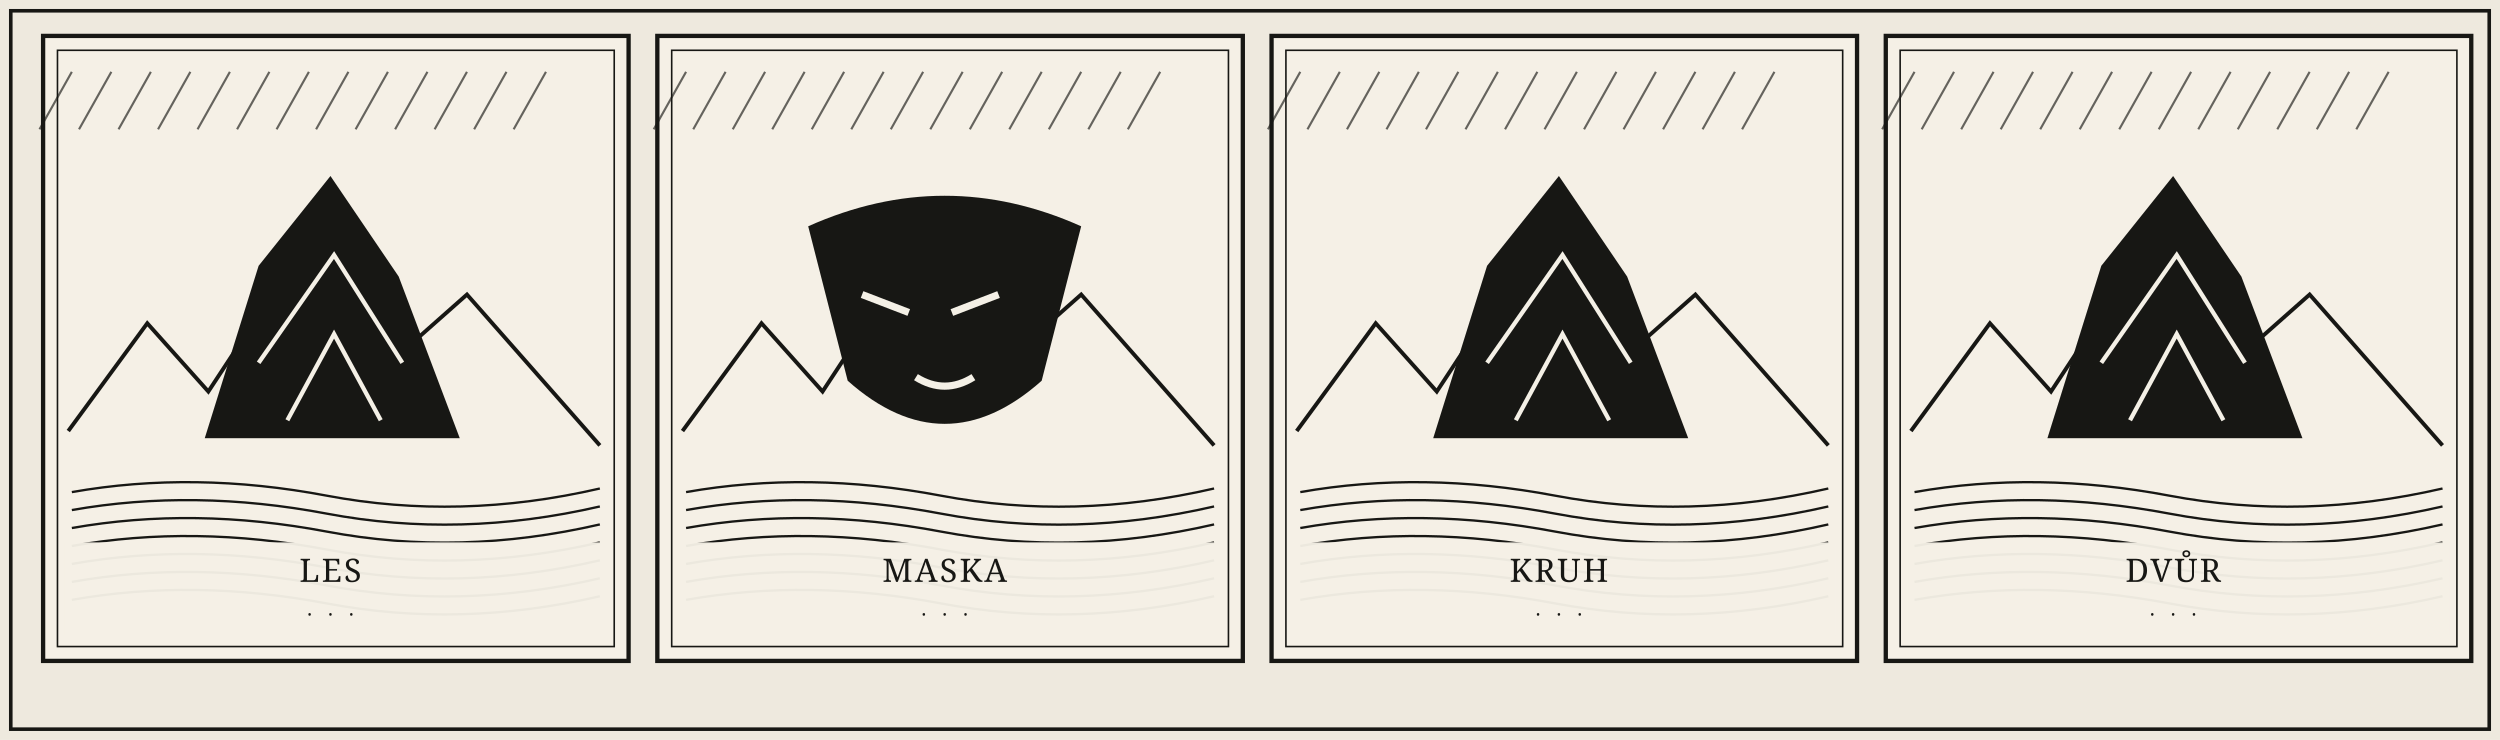
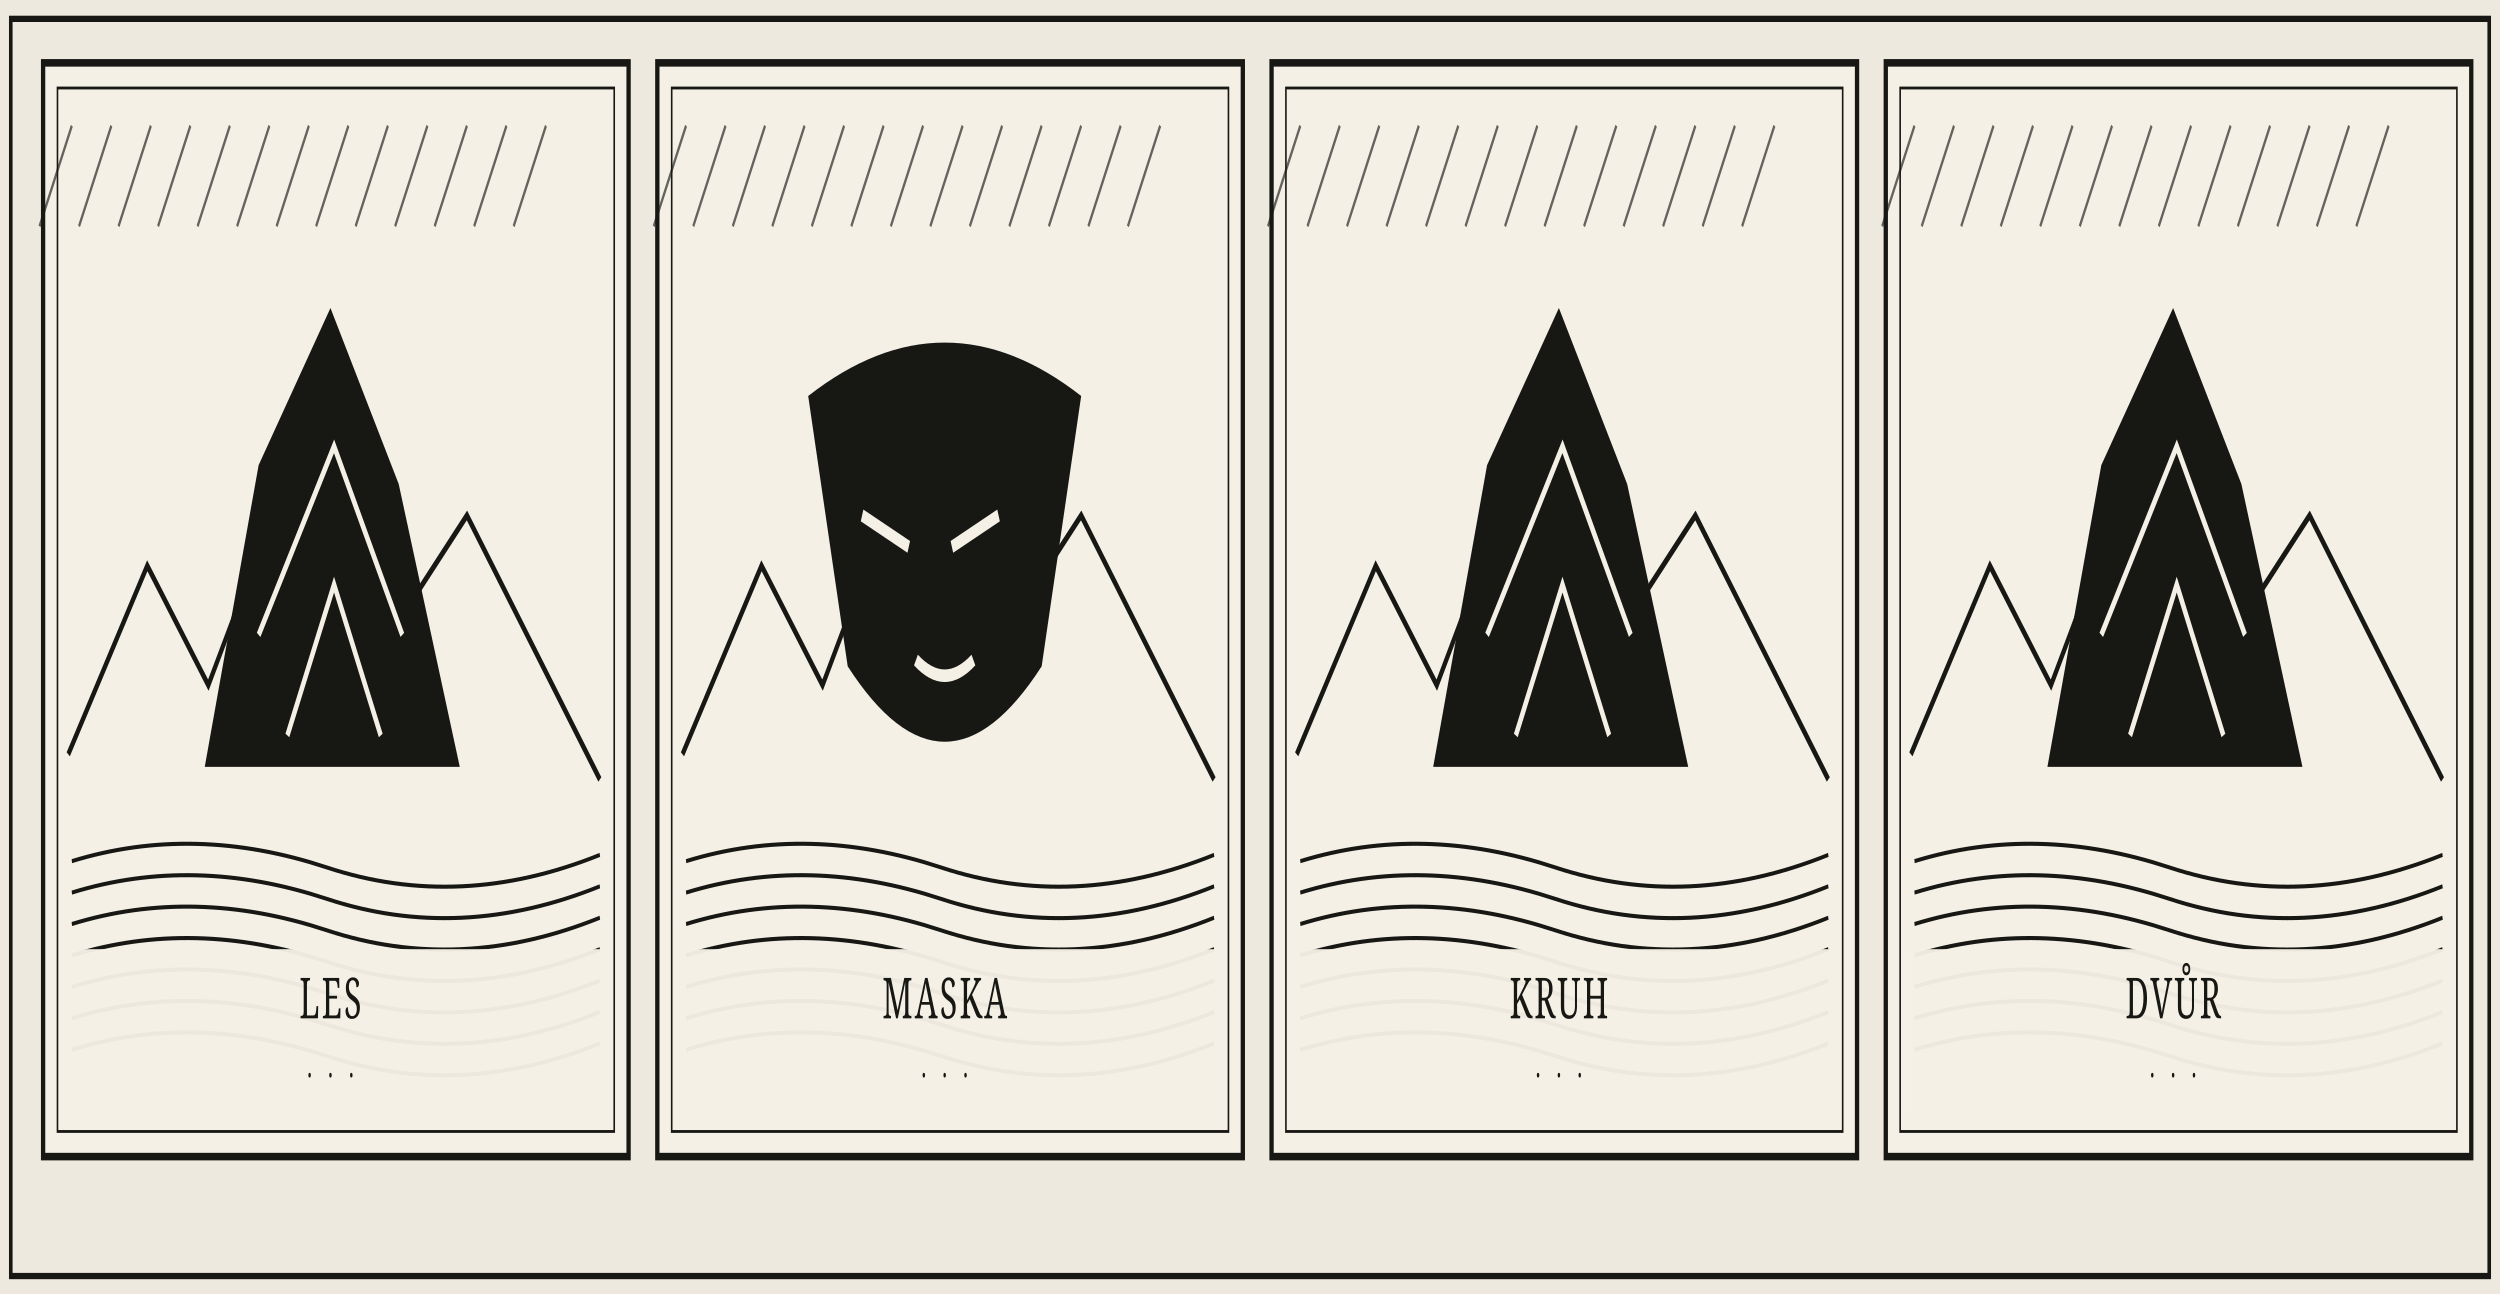
- <svg xmlns="http://www.w3.org/2000/svg" viewBox="0 0 696 206" role="img" aria-labelledby="title desc">
-   <defs>
-     <filter id="paper">
-       <feTurbulence type="fractalNoise" baseFrequency=".75" numOctaves="2" seed="11" />
-       <feColorMatrix values="0 0 0 0 .92 0 0 0 0 .9 0 0 0 0 .83 0 0 0 .12 0" />
-     </filter>
-   </defs>
-   <rect width="696" height="206" fill="#eee9de" />
-   <rect x="3" y="3" width="690" height="200" fill="none" stroke="#171714" stroke-width="1" />
-   <g>
-     <rect x="12" y="10" width="163" height="174" fill="#f5f0e6" stroke="#171714" stroke-width="1.2" />
-     <rect x="16" y="14" width="155" height="166" fill="none" stroke="#171714" stroke-width=".45" />
-     <path d="M20 20 l-9 16" stroke="#171714" stroke-width=".6" opacity=".65" />
-     <path d="M31 20 l-9 16" stroke="#171714" stroke-width=".6" opacity=".65" />
-     <path d="M42 20 l-9 16" stroke="#171714" stroke-width=".6" opacity=".65" />
-     <path d="M53 20 l-9 16" stroke="#171714" stroke-width=".6" opacity=".65" />
-     <path d="M64 20 l-9 16" stroke="#171714" stroke-width=".6" opacity=".65" />
-     <path d="M75 20 l-9 16" stroke="#171714" stroke-width=".6" opacity=".65" />
-     <path d="M86 20 l-9 16" stroke="#171714" stroke-width=".6" opacity=".65" />
-     <path d="M97 20 l-9 16" stroke="#171714" stroke-width=".6" opacity=".65" />
-     <path d="M108 20 l-9 16" stroke="#171714" stroke-width=".6" opacity=".65" />
-     <path d="M119 20 l-9 16" stroke="#171714" stroke-width=".6" opacity=".65" />
-     <path d="M130 20 l-9 16" stroke="#171714" stroke-width=".6" opacity=".65" />
-     <path d="M141 20 l-9 16" stroke="#171714" stroke-width=".6" opacity=".65" />
-     <path d="M152 20 l-9 16" stroke="#171714" stroke-width=".6" opacity=".65" />
-     <path d="M19 120L41 90L58 109L83 71L104 105L130 82L167 124" fill="none" stroke="#171714" stroke-width="1.1" />
-     <path d="M57 122L72 74L92 49L111 77L128 122Z" fill="#171714" />
-     <path d="M72 101L93 71L112 101M80 117L93 93L106 117" stroke="#f4f0e6" stroke-width="1.2" fill="none" />
-     <path d="M20 137 Q54 131 91 138 T167 136" fill="none" stroke="#171714" stroke-width=".65" />
-     <path d="M20 142 Q54 136 91 143 T167 141" fill="none" stroke="#171714" stroke-width=".65" />
-     <path d="M20 147 Q54 141 91 148 T167 146" fill="none" stroke="#171714" stroke-width=".65" />
-     <path d="M20 152 Q54 146 91 153 T167 151" fill="none" stroke="#171714" stroke-width=".65" />
-     <path d="M20 157 Q54 151 91 158 T167 156" fill="none" stroke="#171714" stroke-width=".65" />
-     <path d="M20 162 Q54 156 91 163 T167 161" fill="none" stroke="#171714" stroke-width=".65" />
-     <path d="M20 167 Q54 161 91 168 T167 166" fill="none" stroke="#171714" stroke-width=".65" />
-     <rect x="18" y="151" width="151" height="26" fill="#f5f0e6" opacity=".96" />
-     <text x="92" y="162" text-anchor="middle" font-family="Georgia,serif" font-size="9" letter-spacing=".6" fill="#171714">LES</text>
-     <text x="92" y="173" text-anchor="middle" font-family="Georgia,serif" font-size="5.5" letter-spacing="1.5" fill="#171714">· · ·</text>
-   </g>
-   <g>
-     <rect x="183" y="10" width="163" height="174" fill="#f5f0e6" stroke="#171714" stroke-width="1.2" />
-     <rect x="187" y="14" width="155" height="166" fill="none" stroke="#171714" stroke-width=".45" />
-     <path d="M191 20 l-9 16" stroke="#171714" stroke-width=".6" opacity=".65" />
-     <path d="M202 20 l-9 16" stroke="#171714" stroke-width=".6" opacity=".65" />
-     <path d="M213 20 l-9 16" stroke="#171714" stroke-width=".6" opacity=".65" />
-     <path d="M224 20 l-9 16" stroke="#171714" stroke-width=".6" opacity=".65" />
-     <path d="M235 20 l-9 16" stroke="#171714" stroke-width=".6" opacity=".65" />
-     <path d="M246 20 l-9 16" stroke="#171714" stroke-width=".6" opacity=".65" />
-     <path d="M257 20 l-9 16" stroke="#171714" stroke-width=".6" opacity=".65" />
-     <path d="M268 20 l-9 16" stroke="#171714" stroke-width=".6" opacity=".65" />
-     <path d="M279 20 l-9 16" stroke="#171714" stroke-width=".6" opacity=".65" />
-     <path d="M290 20 l-9 16" stroke="#171714" stroke-width=".6" opacity=".65" />
-     <path d="M301 20 l-9 16" stroke="#171714" stroke-width=".6" opacity=".65" />
-     <path d="M312 20 l-9 16" stroke="#171714" stroke-width=".6" opacity=".65" />
-     <path d="M323 20 l-9 16" stroke="#171714" stroke-width=".6" opacity=".65" />
-     <path d="M190 120L212 90L229 109L254 71L275 105L301 82L338 124" fill="none" stroke="#171714" stroke-width="1.1" />
-     <path d="M225 63Q263 46 301 63L290 106Q263 130 236 106Z" fill="#171714" />
-     <path d="M240 82l13 5m12 0l13 -5M255 105q8 5 16 0" stroke="#f4f0e6" stroke-width="2" fill="none" />
-     <path d="M191 137 Q225 131 262 138 T338 136" fill="none" stroke="#171714" stroke-width=".65" />
-     <path d="M191 142 Q225 136 262 143 T338 141" fill="none" stroke="#171714" stroke-width=".65" />
-     <path d="M191 147 Q225 141 262 148 T338 146" fill="none" stroke="#171714" stroke-width=".65" />
-     <path d="M191 152 Q225 146 262 153 T338 151" fill="none" stroke="#171714" stroke-width=".65" />
-     <path d="M191 157 Q225 151 262 158 T338 156" fill="none" stroke="#171714" stroke-width=".65" />
-     <path d="M191 162 Q225 156 262 163 T338 161" fill="none" stroke="#171714" stroke-width=".65" />
-     <path d="M191 167 Q225 161 262 168 T338 166" fill="none" stroke="#171714" stroke-width=".65" />
-     <rect x="189" y="151" width="151" height="26" fill="#f5f0e6" opacity=".96" />
-     <text x="263" y="162" text-anchor="middle" font-family="Georgia,serif" font-size="9" letter-spacing=".6" fill="#171714">MASKA</text>
-     <text x="263" y="173" text-anchor="middle" font-family="Georgia,serif" font-size="5.5" letter-spacing="1.5" fill="#171714">· · ·</text>
-   </g>
-   <g>
-     <rect x="354" y="10" width="163" height="174" fill="#f5f0e6" stroke="#171714" stroke-width="1.2" />
-     <rect x="358" y="14" width="155" height="166" fill="none" stroke="#171714" stroke-width=".45" />
-     <path d="M362 20 l-9 16" stroke="#171714" stroke-width=".6" opacity=".65" />
-     <path d="M373 20 l-9 16" stroke="#171714" stroke-width=".6" opacity=".65" />
-     <path d="M384 20 l-9 16" stroke="#171714" stroke-width=".6" opacity=".65" />
-     <path d="M395 20 l-9 16" stroke="#171714" stroke-width=".6" opacity=".65" />
-     <path d="M406 20 l-9 16" stroke="#171714" stroke-width=".6" opacity=".65" />
-     <path d="M417 20 l-9 16" stroke="#171714" stroke-width=".6" opacity=".65" />
-     <path d="M428 20 l-9 16" stroke="#171714" stroke-width=".6" opacity=".65" />
-     <path d="M439 20 l-9 16" stroke="#171714" stroke-width=".6" opacity=".65" />
-     <path d="M450 20 l-9 16" stroke="#171714" stroke-width=".6" opacity=".65" />
-     <path d="M461 20 l-9 16" stroke="#171714" stroke-width=".6" opacity=".65" />
-     <path d="M472 20 l-9 16" stroke="#171714" stroke-width=".6" opacity=".65" />
-     <path d="M483 20 l-9 16" stroke="#171714" stroke-width=".6" opacity=".65" />
-     <path d="M494 20 l-9 16" stroke="#171714" stroke-width=".6" opacity=".65" />
-     <path d="M361 120L383 90L400 109L425 71L446 105L472 82L509 124" fill="none" stroke="#171714" stroke-width="1.1" />
-     <path d="M399 122L414 74L434 49L453 77L470 122Z" fill="#171714" />
-     <path d="M414 101L435 71L454 101M422 117L435 93L448 117" stroke="#f4f0e6" stroke-width="1.2" fill="none" />
-     <path d="M362 137 Q396 131 433 138 T509 136" fill="none" stroke="#171714" stroke-width=".65" />
-     <path d="M362 142 Q396 136 433 143 T509 141" fill="none" stroke="#171714" stroke-width=".65" />
-     <path d="M362 147 Q396 141 433 148 T509 146" fill="none" stroke="#171714" stroke-width=".65" />
-     <path d="M362 152 Q396 146 433 153 T509 151" fill="none" stroke="#171714" stroke-width=".65" />
-     <path d="M362 157 Q396 151 433 158 T509 156" fill="none" stroke="#171714" stroke-width=".65" />
-     <path d="M362 162 Q396 156 433 163 T509 161" fill="none" stroke="#171714" stroke-width=".65" />
-     <path d="M362 167 Q396 161 433 168 T509 166" fill="none" stroke="#171714" stroke-width=".65" />
-     <rect x="360" y="151" width="151" height="26" fill="#f5f0e6" opacity=".96" />
-     <text x="434" y="162" text-anchor="middle" font-family="Georgia,serif" font-size="9" letter-spacing=".6" fill="#171714">KRUH</text>
-     <text x="434" y="173" text-anchor="middle" font-family="Georgia,serif" font-size="5.5" letter-spacing="1.5" fill="#171714">· · ·</text>
-   </g>
-   <g>
-     <rect x="525" y="10" width="163" height="174" fill="#f5f0e6" stroke="#171714" stroke-width="1.2" />
-     <rect x="529" y="14" width="155" height="166" fill="none" stroke="#171714" stroke-width=".45" />
-     <path d="M533 20 l-9 16" stroke="#171714" stroke-width=".6" opacity=".65" />
-     <path d="M544 20 l-9 16" stroke="#171714" stroke-width=".6" opacity=".65" />
-     <path d="M555 20 l-9 16" stroke="#171714" stroke-width=".6" opacity=".65" />
-     <path d="M566 20 l-9 16" stroke="#171714" stroke-width=".6" opacity=".65" />
-     <path d="M577 20 l-9 16" stroke="#171714" stroke-width=".6" opacity=".65" />
-     <path d="M588 20 l-9 16" stroke="#171714" stroke-width=".6" opacity=".65" />
-     <path d="M599 20 l-9 16" stroke="#171714" stroke-width=".6" opacity=".65" />
-     <path d="M610 20 l-9 16" stroke="#171714" stroke-width=".6" opacity=".65" />
-     <path d="M621 20 l-9 16" stroke="#171714" stroke-width=".6" opacity=".65" />
-     <path d="M632 20 l-9 16" stroke="#171714" stroke-width=".6" opacity=".65" />
-     <path d="M643 20 l-9 16" stroke="#171714" stroke-width=".6" opacity=".65" />
-     <path d="M654 20 l-9 16" stroke="#171714" stroke-width=".6" opacity=".65" />
-     <path d="M665 20 l-9 16" stroke="#171714" stroke-width=".6" opacity=".65" />
-     <path d="M532 120L554 90L571 109L596 71L617 105L643 82L680 124" fill="none" stroke="#171714" stroke-width="1.1" />
-     <path d="M570 122L585 74L605 49L624 77L641 122Z" fill="#171714" />
-     <path d="M585 101L606 71L625 101M593 117L606 93L619 117" stroke="#f4f0e6" stroke-width="1.2" fill="none" />
-     <path d="M533 137 Q567 131 604 138 T680 136" fill="none" stroke="#171714" stroke-width=".65" />
-     <path d="M533 142 Q567 136 604 143 T680 141" fill="none" stroke="#171714" stroke-width=".65" />
-     <path d="M533 147 Q567 141 604 148 T680 146" fill="none" stroke="#171714" stroke-width=".65" />
-     <path d="M533 152 Q567 146 604 153 T680 151" fill="none" stroke="#171714" stroke-width=".65" />
-     <path d="M533 157 Q567 151 604 158 T680 156" fill="none" stroke="#171714" stroke-width=".65" />
-     <path d="M533 162 Q567 156 604 163 T680 161" fill="none" stroke="#171714" stroke-width=".65" />
-     <path d="M533 167 Q567 161 604 168 T680 166" fill="none" stroke="#171714" stroke-width=".65" />
-     <rect x="531" y="151" width="151" height="26" fill="#f5f0e6" opacity=".96" />
-     <text x="605" y="162" text-anchor="middle" font-family="Georgia,serif" font-size="9" letter-spacing=".6" fill="#171714">DVŮR</text>
-     <text x="605" y="173" text-anchor="middle" font-family="Georgia,serif" font-size="5.5" letter-spacing="1.5" fill="#171714">· · ·</text>
+ <svg xmlns="http://www.w3.org/2000/svg" viewBox="0 0 696 360" role="img" aria-labelledby="title desc">
+   <g transform="scale(1 1.75)">
+     <defs>
+       <filter id="paper">
+         <feTurbulence type="fractalNoise" baseFrequency=".75" numOctaves="2" seed="11" />
+         <feColorMatrix values="0 0 0 0 .92 0 0 0 0 .9 0 0 0 0 .83 0 0 0 .12 0" />
+       </filter>
+     </defs>
+     <rect width="696" height="206" fill="#eee9de" />
+     <rect x="3" y="3" width="690" height="200" fill="none" stroke="#171714" stroke-width="1" />
+     <g>
+       <rect x="12" y="10" width="163" height="174" fill="#f5f0e6" stroke="#171714" stroke-width="1.2" />
+       <rect x="16" y="14" width="155" height="166" fill="none" stroke="#171714" stroke-width=".45" />
+       <path d="M20 20 l-9 16" stroke="#171714" stroke-width=".6" opacity=".65" />
+       <path d="M31 20 l-9 16" stroke="#171714" stroke-width=".6" opacity=".65" />
+       <path d="M42 20 l-9 16" stroke="#171714" stroke-width=".6" opacity=".65" />
+       <path d="M53 20 l-9 16" stroke="#171714" stroke-width=".6" opacity=".65" />
+       <path d="M64 20 l-9 16" stroke="#171714" stroke-width=".6" opacity=".65" />
+       <path d="M75 20 l-9 16" stroke="#171714" stroke-width=".6" opacity=".65" />
+       <path d="M86 20 l-9 16" stroke="#171714" stroke-width=".6" opacity=".65" />
+       <path d="M97 20 l-9 16" stroke="#171714" stroke-width=".6" opacity=".65" />
+       <path d="M108 20 l-9 16" stroke="#171714" stroke-width=".6" opacity=".65" />
+       <path d="M119 20 l-9 16" stroke="#171714" stroke-width=".6" opacity=".65" />
+       <path d="M130 20 l-9 16" stroke="#171714" stroke-width=".6" opacity=".65" />
+       <path d="M141 20 l-9 16" stroke="#171714" stroke-width=".6" opacity=".65" />
+       <path d="M152 20 l-9 16" stroke="#171714" stroke-width=".6" opacity=".65" />
+       <path d="M19 120L41 90L58 109L83 71L104 105L130 82L167 124" fill="none" stroke="#171714" stroke-width="1.1" />
+       <path d="M57 122L72 74L92 49L111 77L128 122Z" fill="#171714" />
+       <path d="M72 101L93 71L112 101M80 117L93 93L106 117" stroke="#f4f0e6" stroke-width="1.2" fill="none" />
+       <path d="M20 137 Q54 131 91 138 T167 136" fill="none" stroke="#171714" stroke-width=".65" />
+       <path d="M20 142 Q54 136 91 143 T167 141" fill="none" stroke="#171714" stroke-width=".65" />
+       <path d="M20 147 Q54 141 91 148 T167 146" fill="none" stroke="#171714" stroke-width=".65" />
+       <path d="M20 152 Q54 146 91 153 T167 151" fill="none" stroke="#171714" stroke-width=".65" />
+       <path d="M20 157 Q54 151 91 158 T167 156" fill="none" stroke="#171714" stroke-width=".65" />
+       <path d="M20 162 Q54 156 91 163 T167 161" fill="none" stroke="#171714" stroke-width=".65" />
+       <path d="M20 167 Q54 161 91 168 T167 166" fill="none" stroke="#171714" stroke-width=".65" />
+       <rect x="18" y="151" width="151" height="26" fill="#f5f0e6" opacity=".96" />
+       <text x="92" y="162" text-anchor="middle" font-family="Georgia,serif" font-size="9" letter-spacing=".6" fill="#171714">LES</text>
+       <text x="92" y="173" text-anchor="middle" font-family="Georgia,serif" font-size="5.5" letter-spacing="1.5" fill="#171714">· · ·</text>
+     </g>
+     <g>
+       <rect x="183" y="10" width="163" height="174" fill="#f5f0e6" stroke="#171714" stroke-width="1.2" />
+       <rect x="187" y="14" width="155" height="166" fill="none" stroke="#171714" stroke-width=".45" />
+       <path d="M191 20 l-9 16" stroke="#171714" stroke-width=".6" opacity=".65" />
+       <path d="M202 20 l-9 16" stroke="#171714" stroke-width=".6" opacity=".65" />
+       <path d="M213 20 l-9 16" stroke="#171714" stroke-width=".6" opacity=".65" />
+       <path d="M224 20 l-9 16" stroke="#171714" stroke-width=".6" opacity=".65" />
+       <path d="M235 20 l-9 16" stroke="#171714" stroke-width=".6" opacity=".65" />
+       <path d="M246 20 l-9 16" stroke="#171714" stroke-width=".6" opacity=".65" />
+       <path d="M257 20 l-9 16" stroke="#171714" stroke-width=".6" opacity=".65" />
+       <path d="M268 20 l-9 16" stroke="#171714" stroke-width=".6" opacity=".65" />
+       <path d="M279 20 l-9 16" stroke="#171714" stroke-width=".6" opacity=".65" />
+       <path d="M290 20 l-9 16" stroke="#171714" stroke-width=".6" opacity=".65" />
+       <path d="M301 20 l-9 16" stroke="#171714" stroke-width=".6" opacity=".65" />
+       <path d="M312 20 l-9 16" stroke="#171714" stroke-width=".6" opacity=".65" />
+       <path d="M323 20 l-9 16" stroke="#171714" stroke-width=".6" opacity=".65" />
+       <path d="M190 120L212 90L229 109L254 71L275 105L301 82L338 124" fill="none" stroke="#171714" stroke-width="1.1" />
+       <path d="M225 63Q263 46 301 63L290 106Q263 130 236 106Z" fill="#171714" />
+       <path d="M240 82l13 5m12 0l13 -5M255 105q8 5 16 0" stroke="#f4f0e6" stroke-width="2" fill="none" />
+       <path d="M191 137 Q225 131 262 138 T338 136" fill="none" stroke="#171714" stroke-width=".65" />
+       <path d="M191 142 Q225 136 262 143 T338 141" fill="none" stroke="#171714" stroke-width=".65" />
+       <path d="M191 147 Q225 141 262 148 T338 146" fill="none" stroke="#171714" stroke-width=".65" />
+       <path d="M191 152 Q225 146 262 153 T338 151" fill="none" stroke="#171714" stroke-width=".65" />
+       <path d="M191 157 Q225 151 262 158 T338 156" fill="none" stroke="#171714" stroke-width=".65" />
+       <path d="M191 162 Q225 156 262 163 T338 161" fill="none" stroke="#171714" stroke-width=".65" />
+       <path d="M191 167 Q225 161 262 168 T338 166" fill="none" stroke="#171714" stroke-width=".65" />
+       <rect x="189" y="151" width="151" height="26" fill="#f5f0e6" opacity=".96" />
+       <text x="263" y="162" text-anchor="middle" font-family="Georgia,serif" font-size="9" letter-spacing=".6" fill="#171714">MASKA</text>
+       <text x="263" y="173" text-anchor="middle" font-family="Georgia,serif" font-size="5.5" letter-spacing="1.5" fill="#171714">· · ·</text>
+     </g>
+     <g>
+       <rect x="354" y="10" width="163" height="174" fill="#f5f0e6" stroke="#171714" stroke-width="1.2" />
+       <rect x="358" y="14" width="155" height="166" fill="none" stroke="#171714" stroke-width=".45" />
+       <path d="M362 20 l-9 16" stroke="#171714" stroke-width=".6" opacity=".65" />
+       <path d="M373 20 l-9 16" stroke="#171714" stroke-width=".6" opacity=".65" />
+       <path d="M384 20 l-9 16" stroke="#171714" stroke-width=".6" opacity=".65" />
+       <path d="M395 20 l-9 16" stroke="#171714" stroke-width=".6" opacity=".65" />
+       <path d="M406 20 l-9 16" stroke="#171714" stroke-width=".6" opacity=".65" />
+       <path d="M417 20 l-9 16" stroke="#171714" stroke-width=".6" opacity=".65" />
+       <path d="M428 20 l-9 16" stroke="#171714" stroke-width=".6" opacity=".65" />
+       <path d="M439 20 l-9 16" stroke="#171714" stroke-width=".6" opacity=".65" />
+       <path d="M450 20 l-9 16" stroke="#171714" stroke-width=".6" opacity=".65" />
+       <path d="M461 20 l-9 16" stroke="#171714" stroke-width=".6" opacity=".65" />
+       <path d="M472 20 l-9 16" stroke="#171714" stroke-width=".6" opacity=".65" />
+       <path d="M483 20 l-9 16" stroke="#171714" stroke-width=".6" opacity=".65" />
+       <path d="M494 20 l-9 16" stroke="#171714" stroke-width=".6" opacity=".65" />
+       <path d="M361 120L383 90L400 109L425 71L446 105L472 82L509 124" fill="none" stroke="#171714" stroke-width="1.1" />
+       <path d="M399 122L414 74L434 49L453 77L470 122Z" fill="#171714" />
+       <path d="M414 101L435 71L454 101M422 117L435 93L448 117" stroke="#f4f0e6" stroke-width="1.2" fill="none" />
+       <path d="M362 137 Q396 131 433 138 T509 136" fill="none" stroke="#171714" stroke-width=".65" />
+       <path d="M362 142 Q396 136 433 143 T509 141" fill="none" stroke="#171714" stroke-width=".65" />
+       <path d="M362 147 Q396 141 433 148 T509 146" fill="none" stroke="#171714" stroke-width=".65" />
+       <path d="M362 152 Q396 146 433 153 T509 151" fill="none" stroke="#171714" stroke-width=".65" />
+       <path d="M362 157 Q396 151 433 158 T509 156" fill="none" stroke="#171714" stroke-width=".65" />
+       <path d="M362 162 Q396 156 433 163 T509 161" fill="none" stroke="#171714" stroke-width=".65" />
+       <path d="M362 167 Q396 161 433 168 T509 166" fill="none" stroke="#171714" stroke-width=".65" />
+       <rect x="360" y="151" width="151" height="26" fill="#f5f0e6" opacity=".96" />
+       <text x="434" y="162" text-anchor="middle" font-family="Georgia,serif" font-size="9" letter-spacing=".6" fill="#171714">KRUH</text>
+       <text x="434" y="173" text-anchor="middle" font-family="Georgia,serif" font-size="5.5" letter-spacing="1.5" fill="#171714">· · ·</text>
+     </g>
+     <g>
+       <rect x="525" y="10" width="163" height="174" fill="#f5f0e6" stroke="#171714" stroke-width="1.2" />
+       <rect x="529" y="14" width="155" height="166" fill="none" stroke="#171714" stroke-width=".45" />
+       <path d="M533 20 l-9 16" stroke="#171714" stroke-width=".6" opacity=".65" />
+       <path d="M544 20 l-9 16" stroke="#171714" stroke-width=".6" opacity=".65" />
+       <path d="M555 20 l-9 16" stroke="#171714" stroke-width=".6" opacity=".65" />
+       <path d="M566 20 l-9 16" stroke="#171714" stroke-width=".6" opacity=".65" />
+       <path d="M577 20 l-9 16" stroke="#171714" stroke-width=".6" opacity=".65" />
+       <path d="M588 20 l-9 16" stroke="#171714" stroke-width=".6" opacity=".65" />
+       <path d="M599 20 l-9 16" stroke="#171714" stroke-width=".6" opacity=".65" />
+       <path d="M610 20 l-9 16" stroke="#171714" stroke-width=".6" opacity=".65" />
+       <path d="M621 20 l-9 16" stroke="#171714" stroke-width=".6" opacity=".65" />
+       <path d="M632 20 l-9 16" stroke="#171714" stroke-width=".6" opacity=".65" />
+       <path d="M643 20 l-9 16" stroke="#171714" stroke-width=".6" opacity=".65" />
+       <path d="M654 20 l-9 16" stroke="#171714" stroke-width=".6" opacity=".65" />
+       <path d="M665 20 l-9 16" stroke="#171714" stroke-width=".6" opacity=".65" />
+       <path d="M532 120L554 90L571 109L596 71L617 105L643 82L680 124" fill="none" stroke="#171714" stroke-width="1.1" />
+       <path d="M570 122L585 74L605 49L624 77L641 122Z" fill="#171714" />
+       <path d="M585 101L606 71L625 101M593 117L606 93L619 117" stroke="#f4f0e6" stroke-width="1.2" fill="none" />
+       <path d="M533 137 Q567 131 604 138 T680 136" fill="none" stroke="#171714" stroke-width=".65" />
+       <path d="M533 142 Q567 136 604 143 T680 141" fill="none" stroke="#171714" stroke-width=".65" />
+       <path d="M533 147 Q567 141 604 148 T680 146" fill="none" stroke="#171714" stroke-width=".65" />
+       <path d="M533 152 Q567 146 604 153 T680 151" fill="none" stroke="#171714" stroke-width=".65" />
+       <path d="M533 157 Q567 151 604 158 T680 156" fill="none" stroke="#171714" stroke-width=".65" />
+       <path d="M533 162 Q567 156 604 163 T680 161" fill="none" stroke="#171714" stroke-width=".65" />
+       <path d="M533 167 Q567 161 604 168 T680 166" fill="none" stroke="#171714" stroke-width=".65" />
+       <rect x="531" y="151" width="151" height="26" fill="#f5f0e6" opacity=".96" />
+       <text x="605" y="162" text-anchor="middle" font-family="Georgia,serif" font-size="9" letter-spacing=".6" fill="#171714">DVŮR</text>
+       <text x="605" y="173" text-anchor="middle" font-family="Georgia,serif" font-size="5.5" letter-spacing="1.5" fill="#171714">· · ·</text>
+     </g>
  </g>
</svg>
